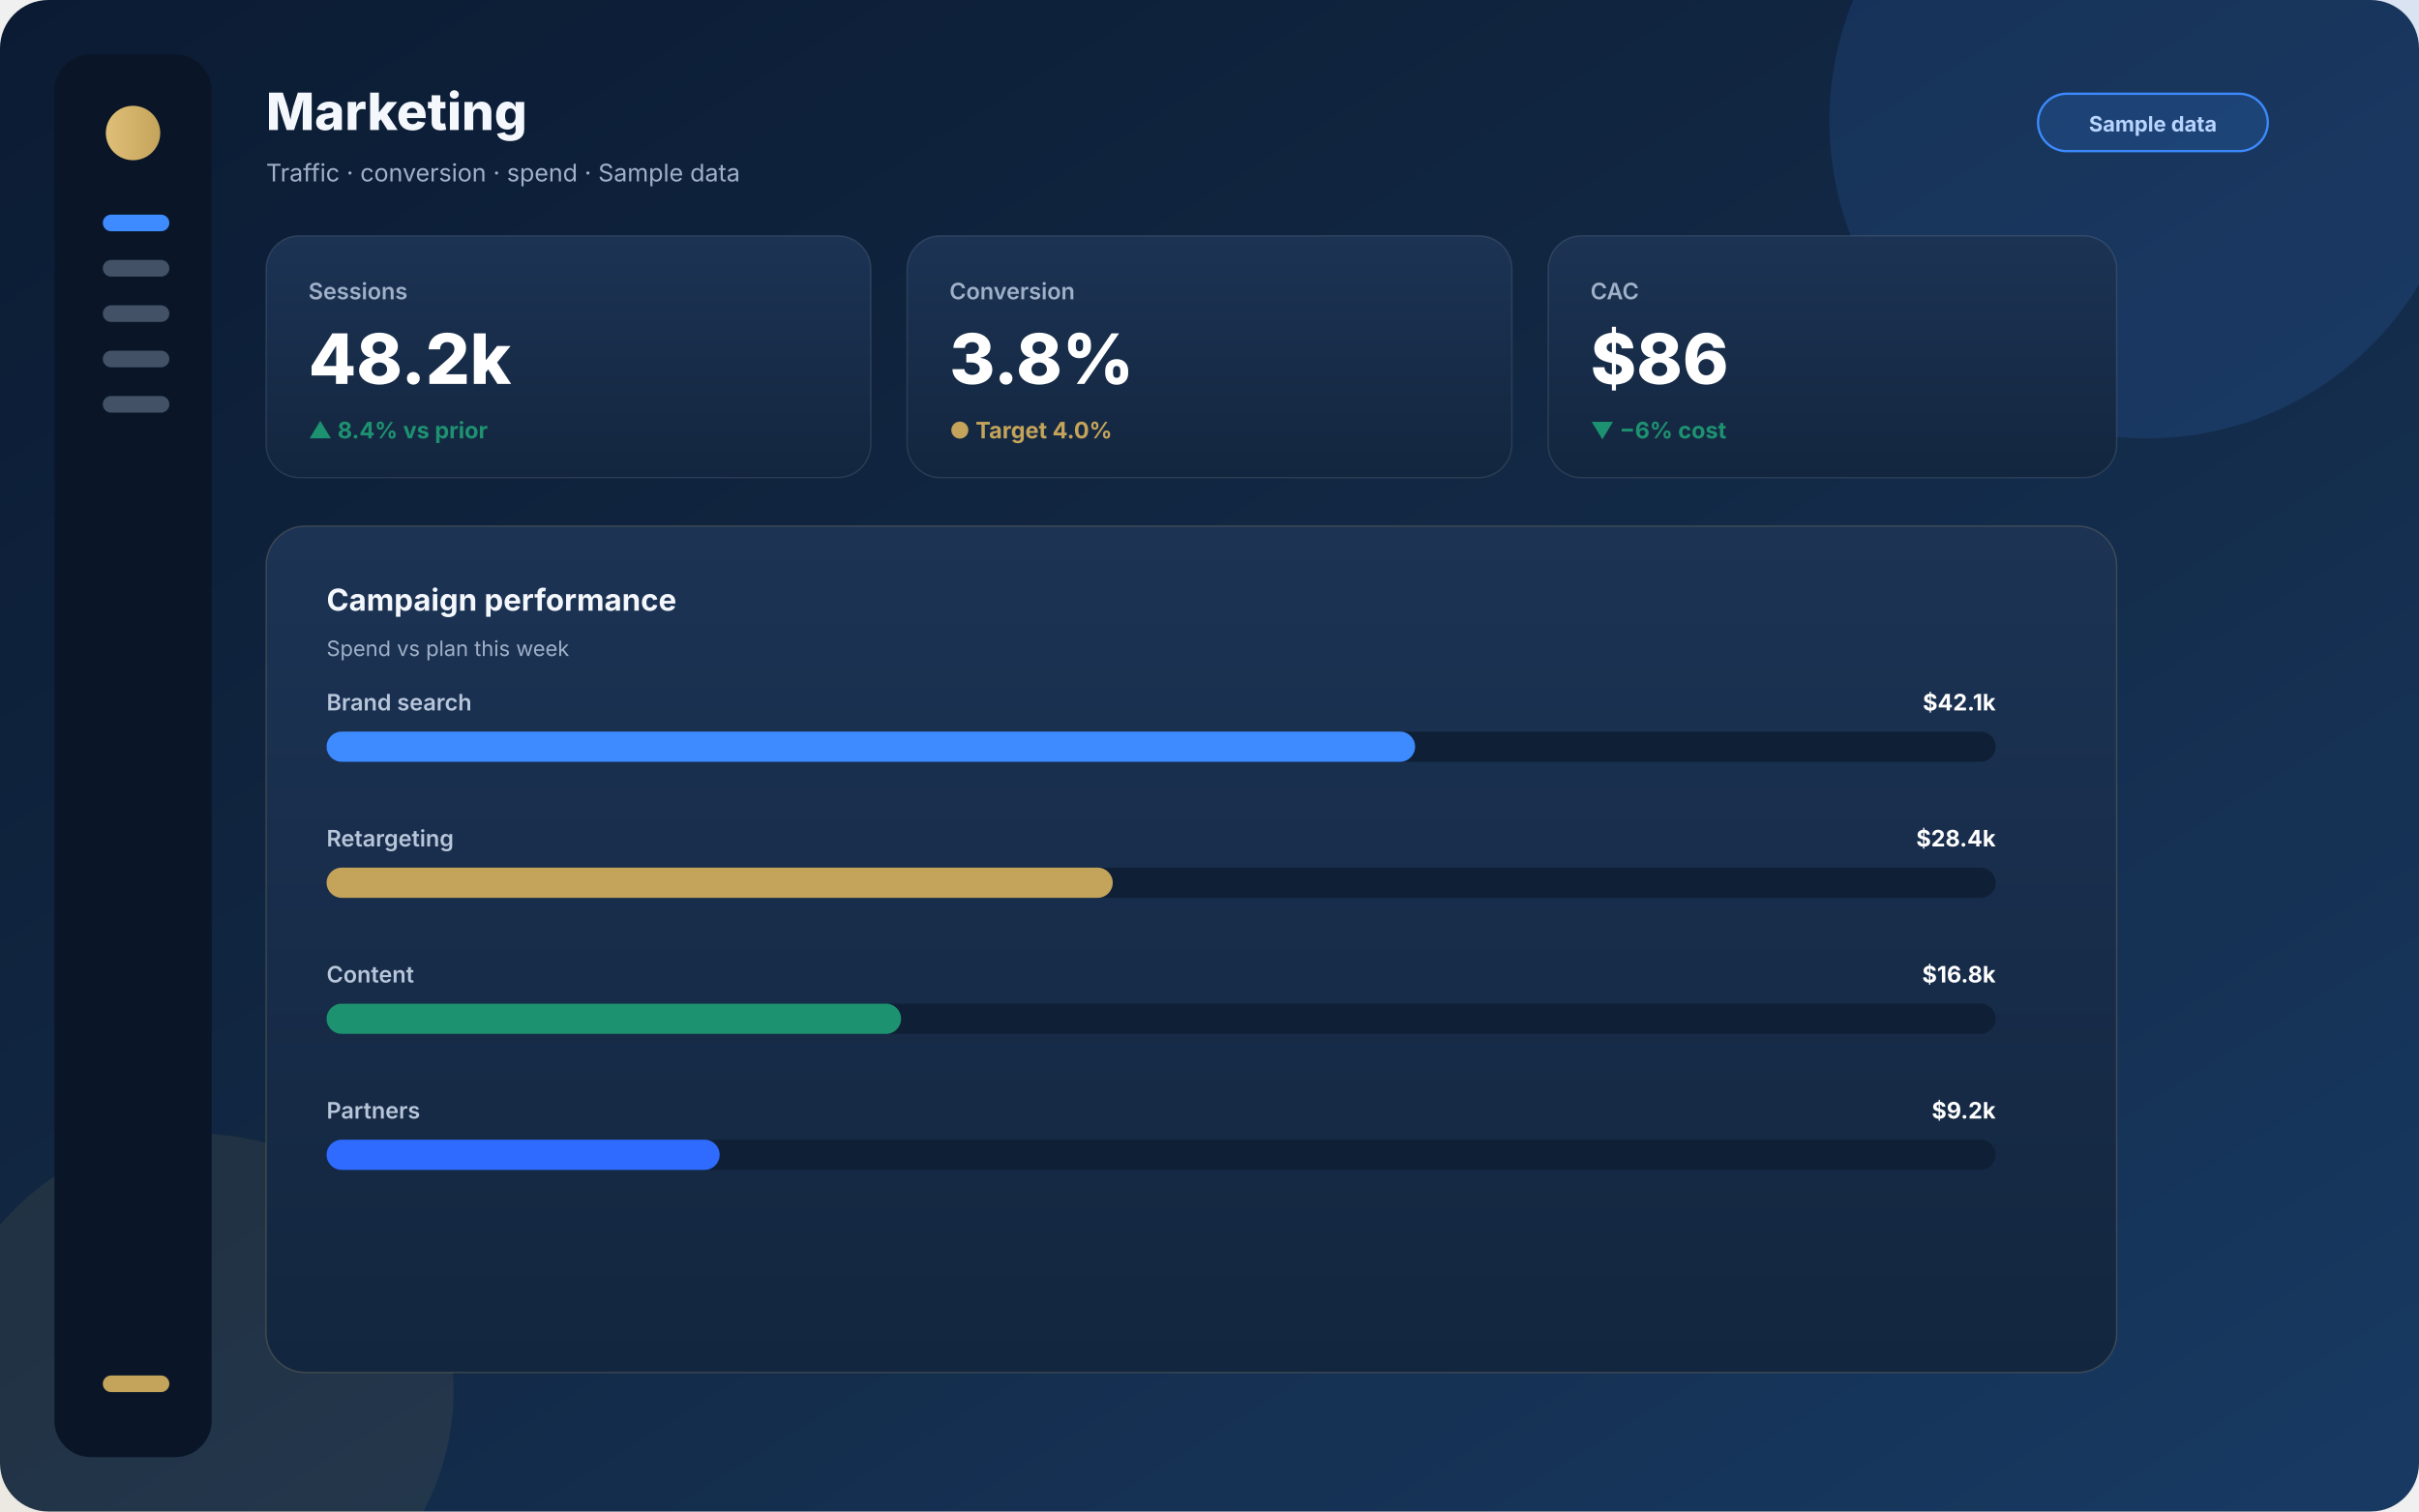
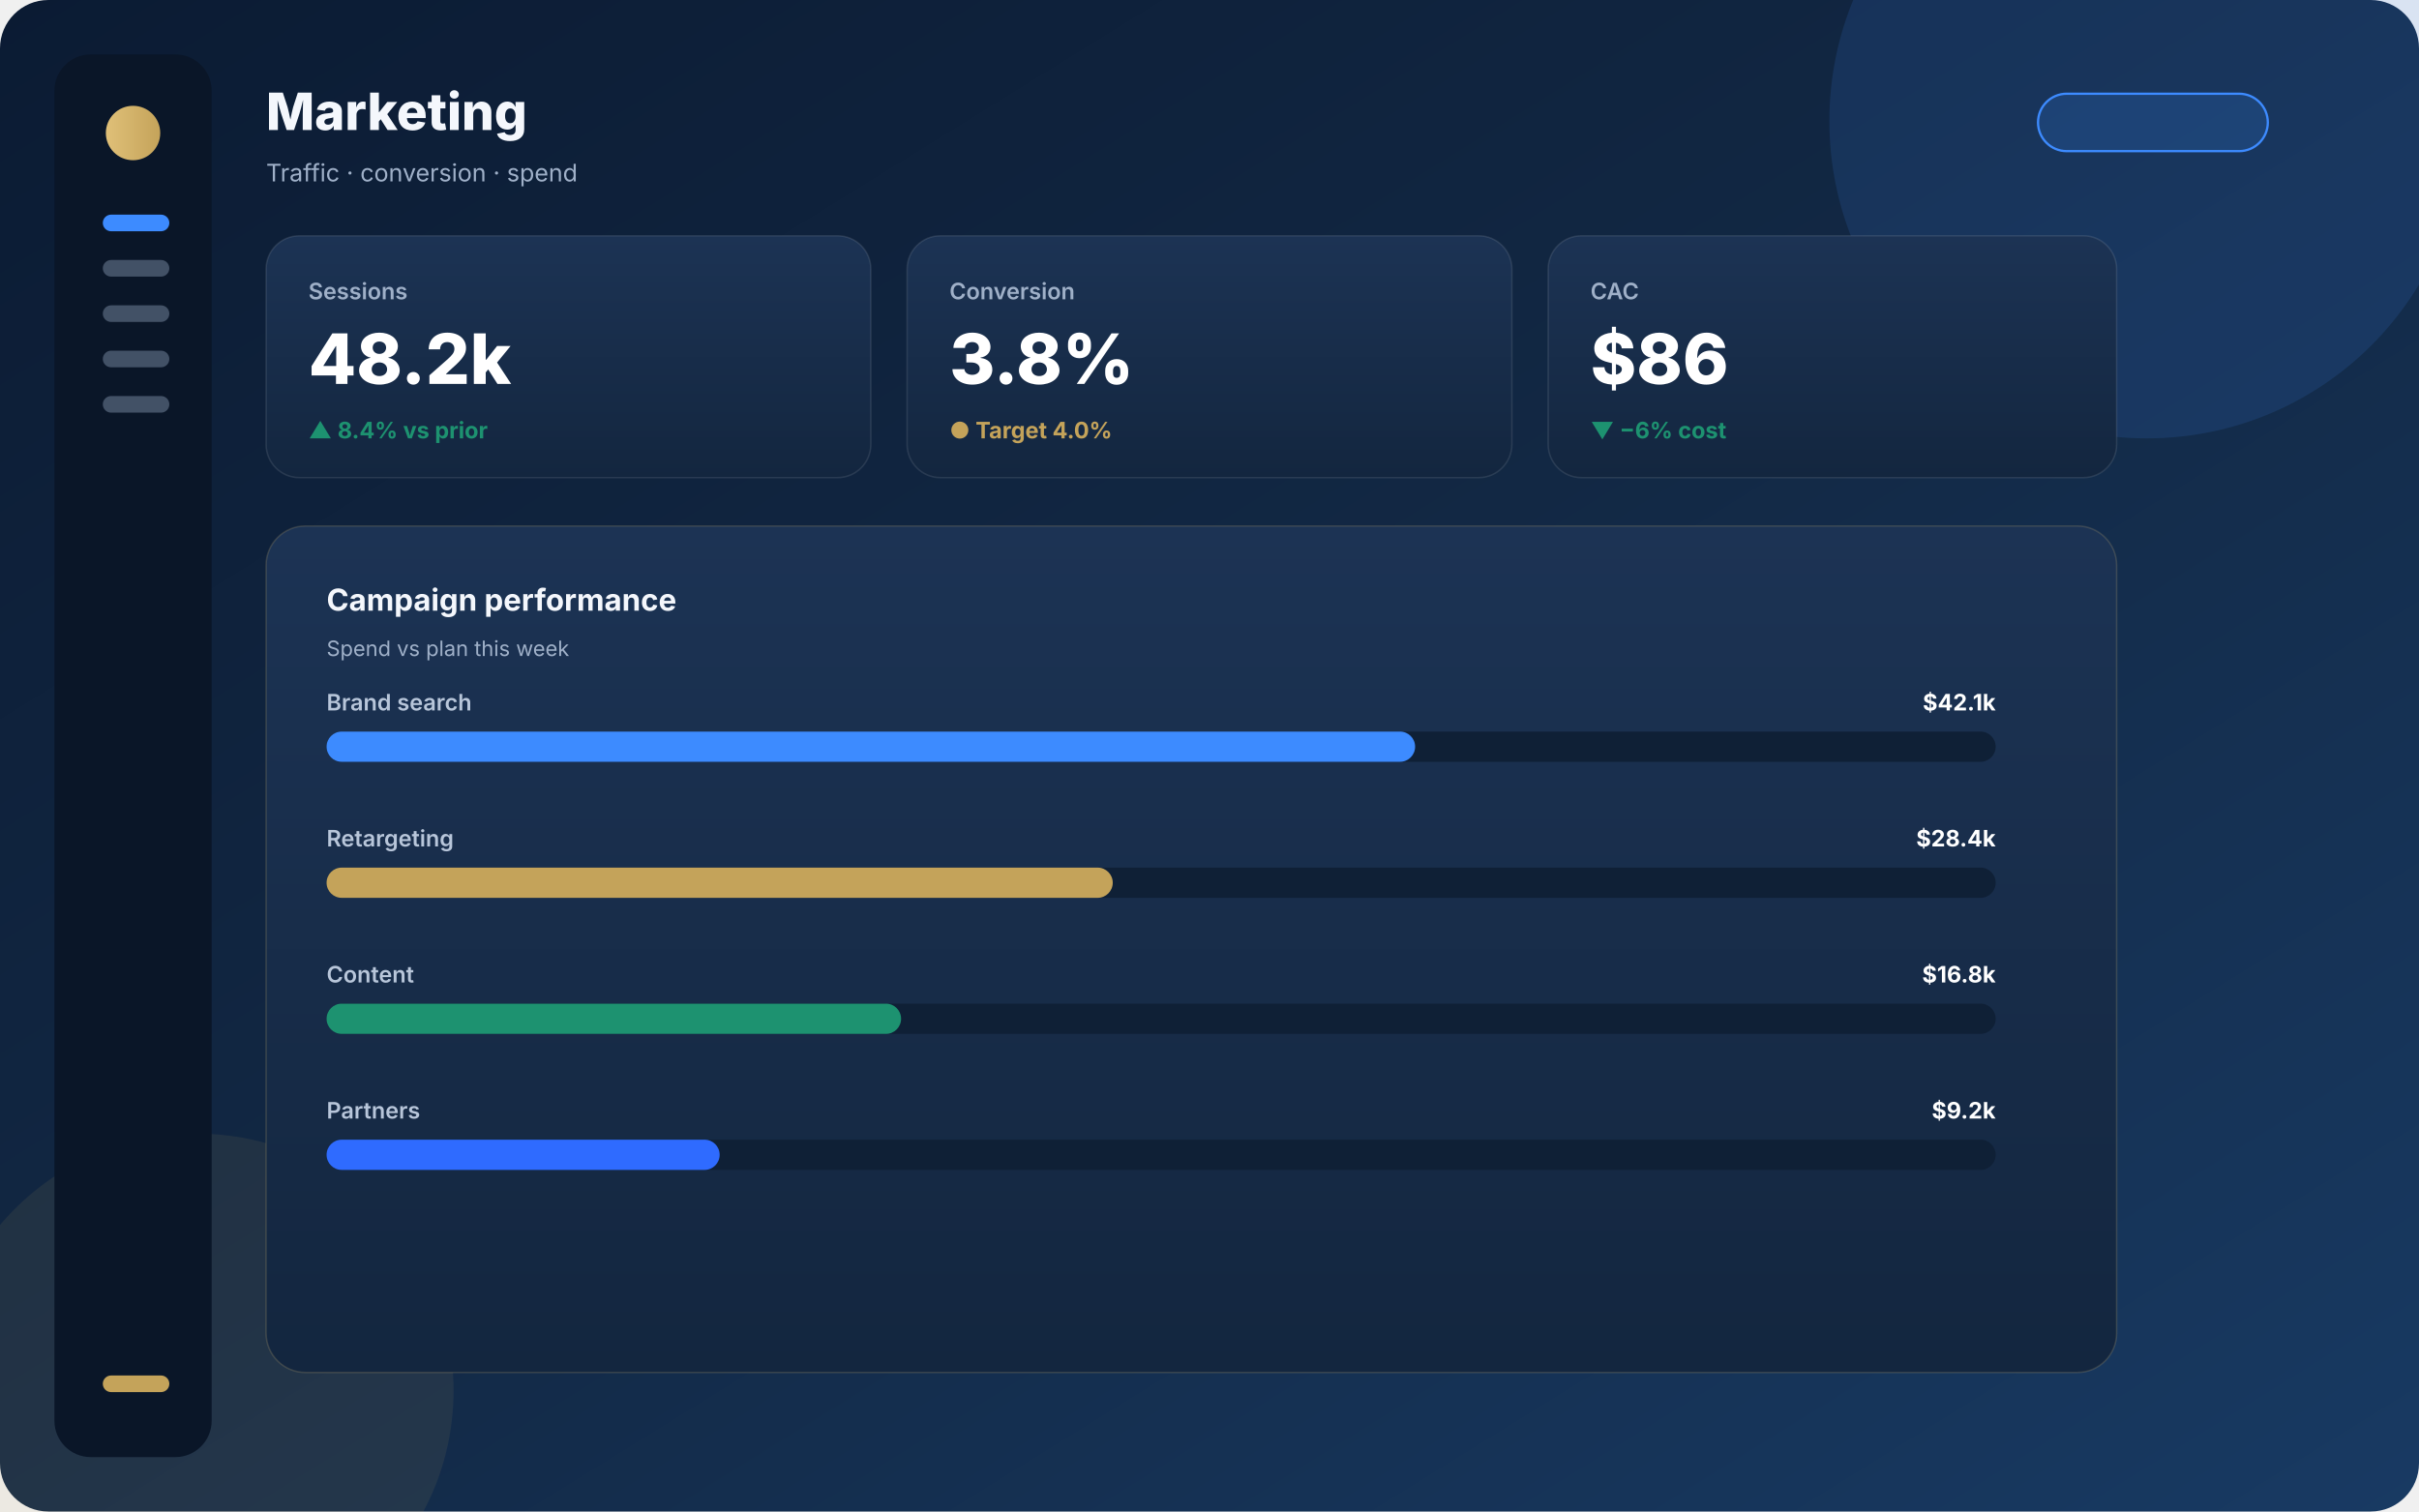
<svg xmlns="http://www.w3.org/2000/svg" width="1600" height="1000" viewBox="0 0 1600 1000" role="img" aria-label="Marketing dashboard">
  <defs>
    <linearGradient id="bg" x1="0" y1="0" x2="1" y2="1">
      <stop offset="0%" stop-color="#0B1B33" />
      <stop offset="48%" stop-color="#122844" />
      <stop offset="100%" stop-color="#183A63" />
    </linearGradient>
    <linearGradient id="card" x1="0" y1="0" x2="0" y2="1">
      <stop offset="0%" stop-color="#1C3354" />
      <stop offset="100%" stop-color="#13263F" />
    </linearGradient>
    <linearGradient id="blue" x1="0" y1="0" x2="1" y2="0">
      <stop offset="0%" stop-color="#3D8BFF" />
      <stop offset="100%" stop-color="#2F6BFF" />
    </linearGradient>
    <linearGradient id="blueV" x1="0" y1="0" x2="0" y2="1">
      <stop offset="0%" stop-color="#3D8BFF" />
      <stop offset="100%" stop-color="#2F6BFF" />
    </linearGradient>
    <linearGradient id="gold" x1="0" y1="0" x2="1" y2="0">
      <stop offset="0%" stop-color="#E0C078" />
      <stop offset="100%" stop-color="#C4A35A" />
    </linearGradient>
  </defs>
  <rect width="1600" height="1000" rx="32" fill="url(#bg)" />
  <circle cx="1420" cy="80" r="210" fill="#3D8BFF" opacity="0.13" />
  <circle cx="130" cy="920" r="170" fill="#C4A35A" opacity="0.09" />
  <rect x="36" y="36" width="104" height="928" rx="24" fill="#0A1628" />
  <circle cx="88" cy="88" r="18" fill="url(#gold)" />
  <rect x="68" y="142" width="44" height="11" rx="5.5" fill="#3D8BFF" />
  <rect x="68" y="172" width="44" height="11" rx="5.5" fill="#7A8BA3" opacity="0.5" />
  <rect x="68" y="202" width="44" height="11" rx="5.5" fill="#7A8BA3" opacity="0.5" />
  <rect x="68" y="232" width="44" height="11" rx="5.5" fill="#7A8BA3" opacity="0.5" />
  <rect x="68" y="262" width="44" height="11" rx="5.5" fill="#7A8BA3" opacity="0.5" />
  <rect x="68" y="910" width="44" height="11" rx="5.5" fill="#C4A35A" />
  <text x="176" y="86" fill="#F4F7FC" font-family="Inter, Arial, sans-serif" font-size="34" font-weight="800">Marketing</text>
-   <text x="176" y="120" fill="#9FB0C8" font-family="Inter, Arial, sans-serif" font-size="16">Traffic · conversion · spend · Sample data</text>
+   <text x="176" y="120" fill="#9FB0C8" font-family="Inter, Arial, sans-serif" font-size="16">Traffic · conversion · spend</text>
  <rect x="1348" y="62" width="152" height="38" rx="19" fill="rgba(61,139,255,0.16)" stroke="#3D8BFF" stroke-width="1.5" />
-   <text x="1424" y="87" text-anchor="middle" fill="#B8D4FF" font-family="Inter, Arial, sans-serif" font-size="14" font-weight="700">Sample data</text>
  <rect x="176" y="156" width="400" height="160" rx="22" fill="url(#card)" stroke="rgba(255,255,255,0.1)" />
  <text x="204" y="198" fill="#9FB0C8" font-family="Inter, Arial, sans-serif" font-size="15" font-weight="600">Sessions</text>
  <text x="204" y="254" fill="#FFFFFF" font-family="Inter, Arial, sans-serif" font-size="46" font-weight="800">48.2k</text>
  <text x="204" y="290" fill="#1D9270" font-family="Inter, Arial, sans-serif" font-size="15" font-weight="700">▲ 8.4% vs prior</text>
  <rect x="600" y="156" width="400" height="160" rx="22" fill="url(#card)" stroke="rgba(255,255,255,0.1)" />
  <text x="628" y="198" fill="#9FB0C8" font-family="Inter, Arial, sans-serif" font-size="15" font-weight="600">Conversion</text>
  <text x="628" y="254" fill="#FFFFFF" font-family="Inter, Arial, sans-serif" font-size="46" font-weight="800">3.8%</text>
  <text x="628" y="290" fill="#C4A35A" font-family="Inter, Arial, sans-serif" font-size="15" font-weight="700">● Target 4.0%</text>
  <rect x="1024" y="156" width="376" height="160" rx="22" fill="url(#card)" stroke="rgba(255,255,255,0.1)" />
  <text x="1052" y="198" fill="#9FB0C8" font-family="Inter, Arial, sans-serif" font-size="15" font-weight="600">CAC</text>
  <text x="1052" y="254" fill="#FFFFFF" font-family="Inter, Arial, sans-serif" font-size="46" font-weight="800">$86</text>
  <text x="1052" y="290" fill="#1D9270" font-family="Inter, Arial, sans-serif" font-size="15" font-weight="700">▼ −6% cost</text>
  <rect x="176" y="348" width="1224" height="560" rx="26" fill="url(#card)" stroke="rgba(224,192,120,0.18)" />
  <text x="216" y="404" fill="#F4F7FC" font-family="Inter, Arial, sans-serif" font-size="20" font-weight="700">Campaign performance</text>
  <text x="216" y="434" fill="#9FB0C8" font-family="Inter, Arial, sans-serif" font-size="14">Spend vs plan this week</text>
  <text x="216" y="470" fill="#B8C6DA" font-family="Inter, Arial, sans-serif" font-size="15" font-weight="600">Brand search</text>
  <text x="1320" y="470" text-anchor="end" fill="#FFFFFF" font-family="Inter, Arial, sans-serif" font-size="15" font-weight="700">$42.1k</text>
  <rect x="216" y="484" width="1104" height="20" rx="10" fill="#0F2036" />
  <rect x="216" y="484" width="720" height="20" rx="10" fill="#3D8BFF" />
  <text x="216" y="560" fill="#B8C6DA" font-family="Inter, Arial, sans-serif" font-size="15" font-weight="600">Retargeting</text>
  <text x="1320" y="560" text-anchor="end" fill="#FFFFFF" font-family="Inter, Arial, sans-serif" font-size="15" font-weight="700">$28.4k</text>
  <rect x="216" y="574" width="1104" height="20" rx="10" fill="#0F2036" />
  <rect x="216" y="574" width="520" height="20" rx="10" fill="#C4A35A" />
  <text x="216" y="650" fill="#B8C6DA" font-family="Inter, Arial, sans-serif" font-size="15" font-weight="600">Content</text>
  <text x="1320" y="650" text-anchor="end" fill="#FFFFFF" font-family="Inter, Arial, sans-serif" font-size="15" font-weight="700">$16.8k</text>
  <rect x="216" y="664" width="1104" height="20" rx="10" fill="#0F2036" />
  <rect x="216" y="664" width="380" height="20" rx="10" fill="#1D9270" />
  <text x="216" y="740" fill="#B8C6DA" font-family="Inter, Arial, sans-serif" font-size="15" font-weight="600">Partners</text>
  <text x="1320" y="740" text-anchor="end" fill="#FFFFFF" font-family="Inter, Arial, sans-serif" font-size="15" font-weight="700">$9.2k</text>
  <rect x="216" y="754" width="1104" height="20" rx="10" fill="#0F2036" />
  <rect x="216" y="754" width="260" height="20" rx="10" fill="#2F6BFF" />
</svg>
